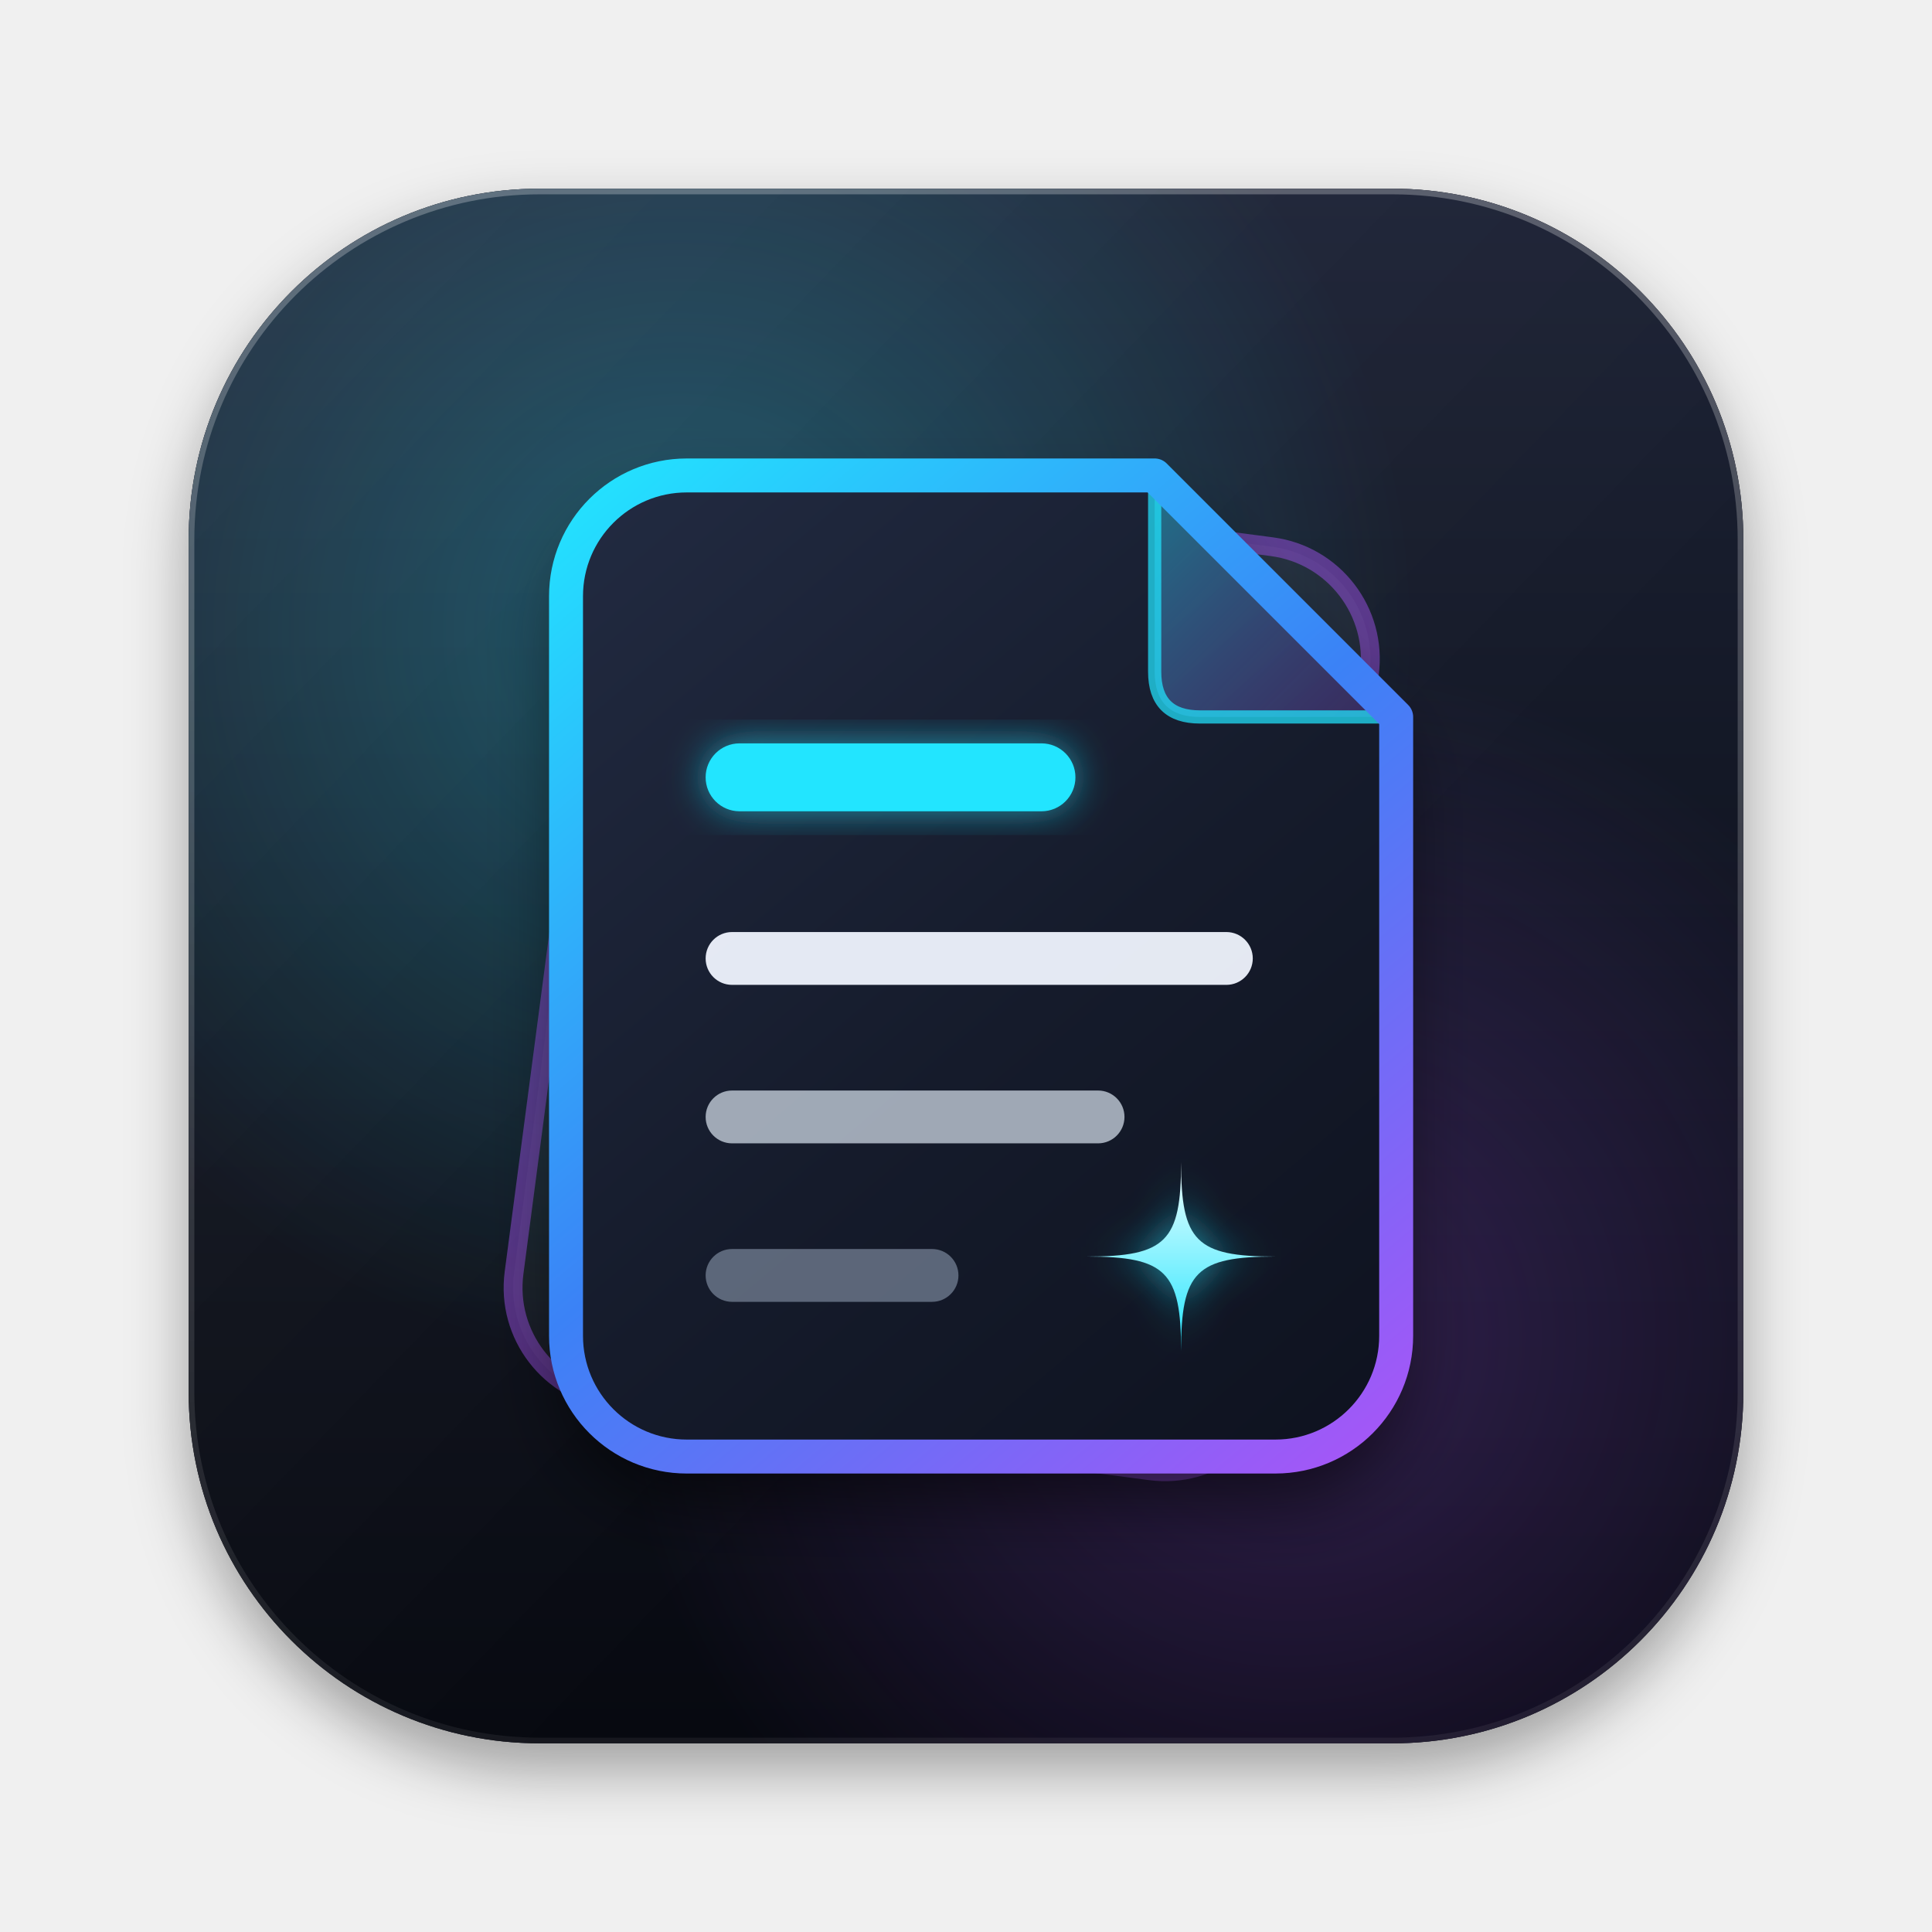
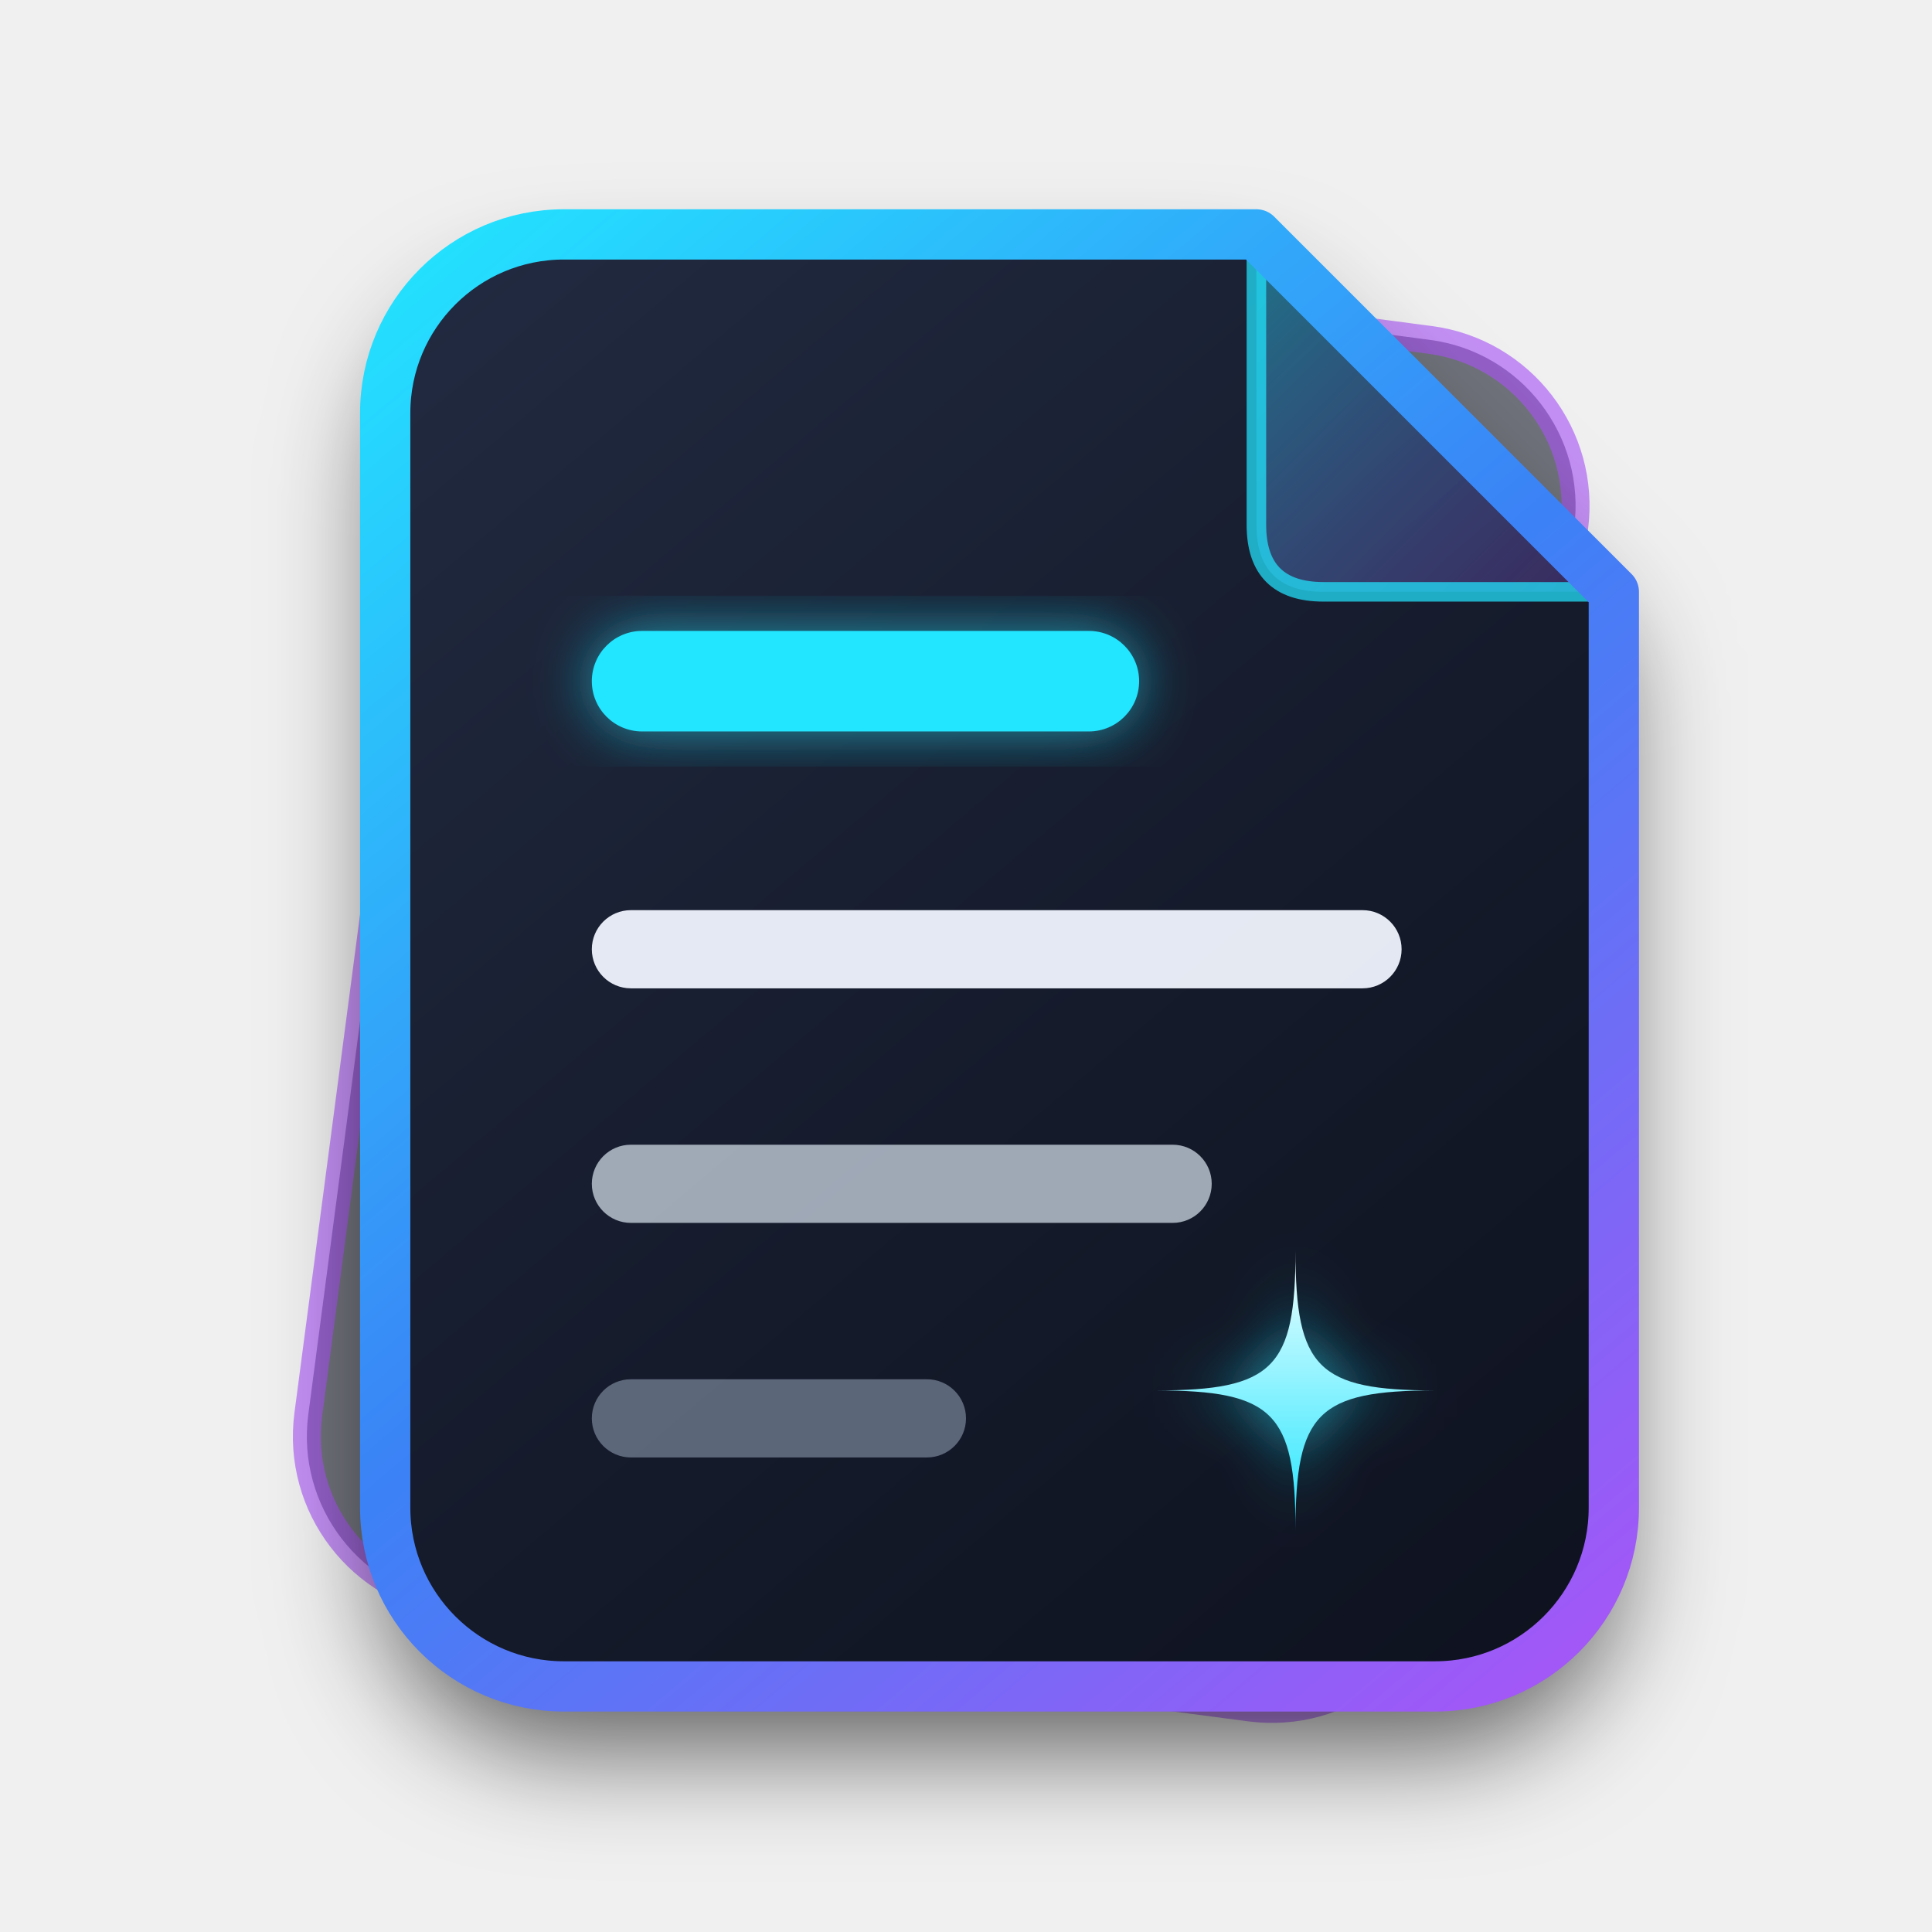
<svg xmlns="http://www.w3.org/2000/svg" viewBox="0 0 1024 1024" width="1024" height="1024">
  <defs>
-     <clipPath id="squircleClip">
-       <rect x="100" y="100" width="824" height="824" rx="186" ry="186" />
-     </clipPath>
    <clipPath id="cardClip">
      <path d="M 364 252 L 612 252 L 740 380 L 740 708 A 64 64 0 0 1 676 772 L 364 772 A 64 64 0 0 1 300 708 L 300 316 A 64 64 0 0 1 364 252 Z" />
    </clipPath>
-     <linearGradient id="bgGradient" x1="512" y1="100" x2="512" y2="924" gradientUnits="userSpaceOnUse">
-       <stop offset="0%" stop-color="#1D2336" />
-       <stop offset="52%" stop-color="#101420" />
-       <stop offset="100%" stop-color="#070910" />
-     </linearGradient>
-     <radialGradient id="cyanAurora" cx="360" cy="334" r="390" gradientUnits="userSpaceOnUse">
-       <stop offset="0%" stop-color="#22E5FF" stop-opacity="0.28" />
-       <stop offset="100%" stop-color="#22E5FF" stop-opacity="0" />
-     </radialGradient>
-     <radialGradient id="violetAurora" cx="685" cy="709" r="360" gradientUnits="userSpaceOnUse">
-       <stop offset="0%" stop-color="#A855F7" stop-opacity="0.24" />
-       <stop offset="100%" stop-color="#A855F7" stop-opacity="0" />
-     </radialGradient>
-     <linearGradient id="glassSheen" x1="100" y1="100" x2="620" y2="604" gradientUnits="userSpaceOnUse">
-       <stop offset="0%" stop-color="#FFFFFF" stop-opacity="0.06" />
-       <stop offset="100%" stop-color="#FFFFFF" stop-opacity="0" />
-     </linearGradient>
-     <linearGradient id="rimHighlight" x1="512" y1="100" x2="512" y2="924" gradientUnits="userSpaceOnUse">
-       <stop offset="0%" stop-color="#FFFFFF" stop-opacity="0.26" />
-       <stop offset="100%" stop-color="#FFFFFF" stop-opacity="0.06" />
-     </linearGradient>
    <linearGradient id="cardFill" x1="300" y1="252" x2="740" y2="772" gradientUnits="userSpaceOnUse">
      <stop offset="0%" stop-color="#222B42" />
      <stop offset="55%" stop-color="#151B2B" />
      <stop offset="100%" stop-color="#0E121F" />
    </linearGradient>
    <linearGradient id="neonBorder" x1="300" y1="252" x2="740" y2="772" gradientUnits="userSpaceOnUse">
      <stop offset="0%" stop-color="#22E5FF" />
      <stop offset="50%" stop-color="#3B82F6" />
      <stop offset="100%" stop-color="#A855F7" />
    </linearGradient>
    <linearGradient id="flapFill" x1="612" y1="252" x2="740" y2="380" gradientUnits="userSpaceOnUse">
      <stop offset="0%" stop-color="#22E5FF" stop-opacity="0.42" />
      <stop offset="100%" stop-color="#A855F7" stop-opacity="0.24" />
    </linearGradient>
    <linearGradient id="sparkFill" x1="626" y1="616" x2="626" y2="716" gradientUnits="userSpaceOnUse">
      <stop offset="0%" stop-color="#F0FFFF" />
      <stop offset="100%" stop-color="#22E5FF" />
    </linearGradient>
-     <filter id="squircleShadow" x="-10%" y="-10%" width="120%" height="125%">
-       <feDropShadow dx="0" dy="14" stdDeviation="16" flood-color="#000000" flood-opacity="0.34" />
-     </filter>
-     <filter id="cardShadow" x="-20%" y="-20%" width="140%" height="145%">
+     <filter id="cardShadow" x="-25%" y="-25%" width="150%" height="155%">
      <feDropShadow dx="0" dy="22" stdDeviation="20" flood-color="#000000" flood-opacity="0.62" />
    </filter>
    <filter id="accentGlow" x="-35%" y="-35%" width="170%" height="170%">
      <feDropShadow dx="0" dy="0" stdDeviation="10" flood-color="#22E5FF" flood-opacity="0.6" />
    </filter>
  </defs>
-   <rect x="100" y="100" width="824" height="824" rx="186" ry="186" fill="#0B0E17" filter="url(#squircleShadow)" />
-   <g clip-path="url(#squircleClip)">
-     <rect x="100" y="100" width="824" height="824" fill="url(#bgGradient)" />
-     <rect x="100" y="100" width="824" height="824" fill="url(#cyanAurora)" />
-     <rect x="100" y="100" width="824" height="824" fill="url(#violetAurora)" />
-     <rect x="100" y="100" width="824" height="824" fill="url(#glassSheen)" />
-     <rect x="294" y="268" width="408" height="494" rx="60" ry="60" fill="#FFFFFF" fill-opacity="0.045" stroke="#A855F7" stroke-opacity="0.46" stroke-width="10" transform="rotate(7.5 492 524)" />
+   <g transform="translate(512 512) scale(1.48) translate(-508 -514)">
+     <rect x="294" y="268" width="408" height="494" rx="60" ry="60" fill="#131726" fill-opacity="0.58" stroke="#A855F7" stroke-opacity="0.62" stroke-width="10" transform="rotate(7.5 492 524)" />
    <path d="M 364 252 L 612 252 L 740 380 L 740 708 A 64 64 0 0 1 676 772 L 364 772 A 64 64 0 0 1 300 708 L 300 316 A 64 64 0 0 1 364 252 Z" fill="#151B2B" filter="url(#cardShadow)" />
    <g clip-path="url(#cardClip)">
      <rect x="300" y="252" width="440" height="520" fill="url(#cardFill)" />
      <path d="M 612 252 L 612 356 Q 612 380 636 380 L 740 380 Z" fill="url(#flapFill)" />
      <path d="M 612 258 L 612 356 Q 612 380 636 380 L 734 380" fill="none" stroke="#22E5FF" stroke-opacity="0.72" stroke-width="7" stroke-linecap="round" />
      <rect x="374" y="394" width="196" height="36" rx="18" fill="#22E5FF" filter="url(#accentGlow)" />
      <rect x="374" y="494" width="290" height="28" rx="14" fill="#F1F5FF" fill-opacity="0.94" />
      <rect x="374" y="578" width="222" height="28" rx="14" fill="#CBD5E1" fill-opacity="0.76" />
      <rect x="374" y="662" width="134" height="28" rx="14" fill="#94A3B8" fill-opacity="0.56" />
      <path d="M 626 616 C 626 658 634 666 676 666 C 634 666 626 674 626 716 C 626 674 618 666 576 666 C 618 666 626 658 626 616 Z" fill="url(#sparkFill)" filter="url(#accentGlow)" />
    </g>
    <path d="M 364 252 L 612 252 L 740 380 L 740 708 A 64 64 0 0 1 676 772 L 364 772 A 64 64 0 0 1 300 708 L 300 316 A 64 64 0 0 1 364 252 Z" fill="none" stroke="url(#neonBorder)" stroke-width="18" stroke-linecap="round" stroke-linejoin="round" />
-     <rect x="100" y="100" width="824" height="824" rx="186" ry="186" fill="none" stroke="url(#rimHighlight)" stroke-width="6" />
  </g>
</svg>
